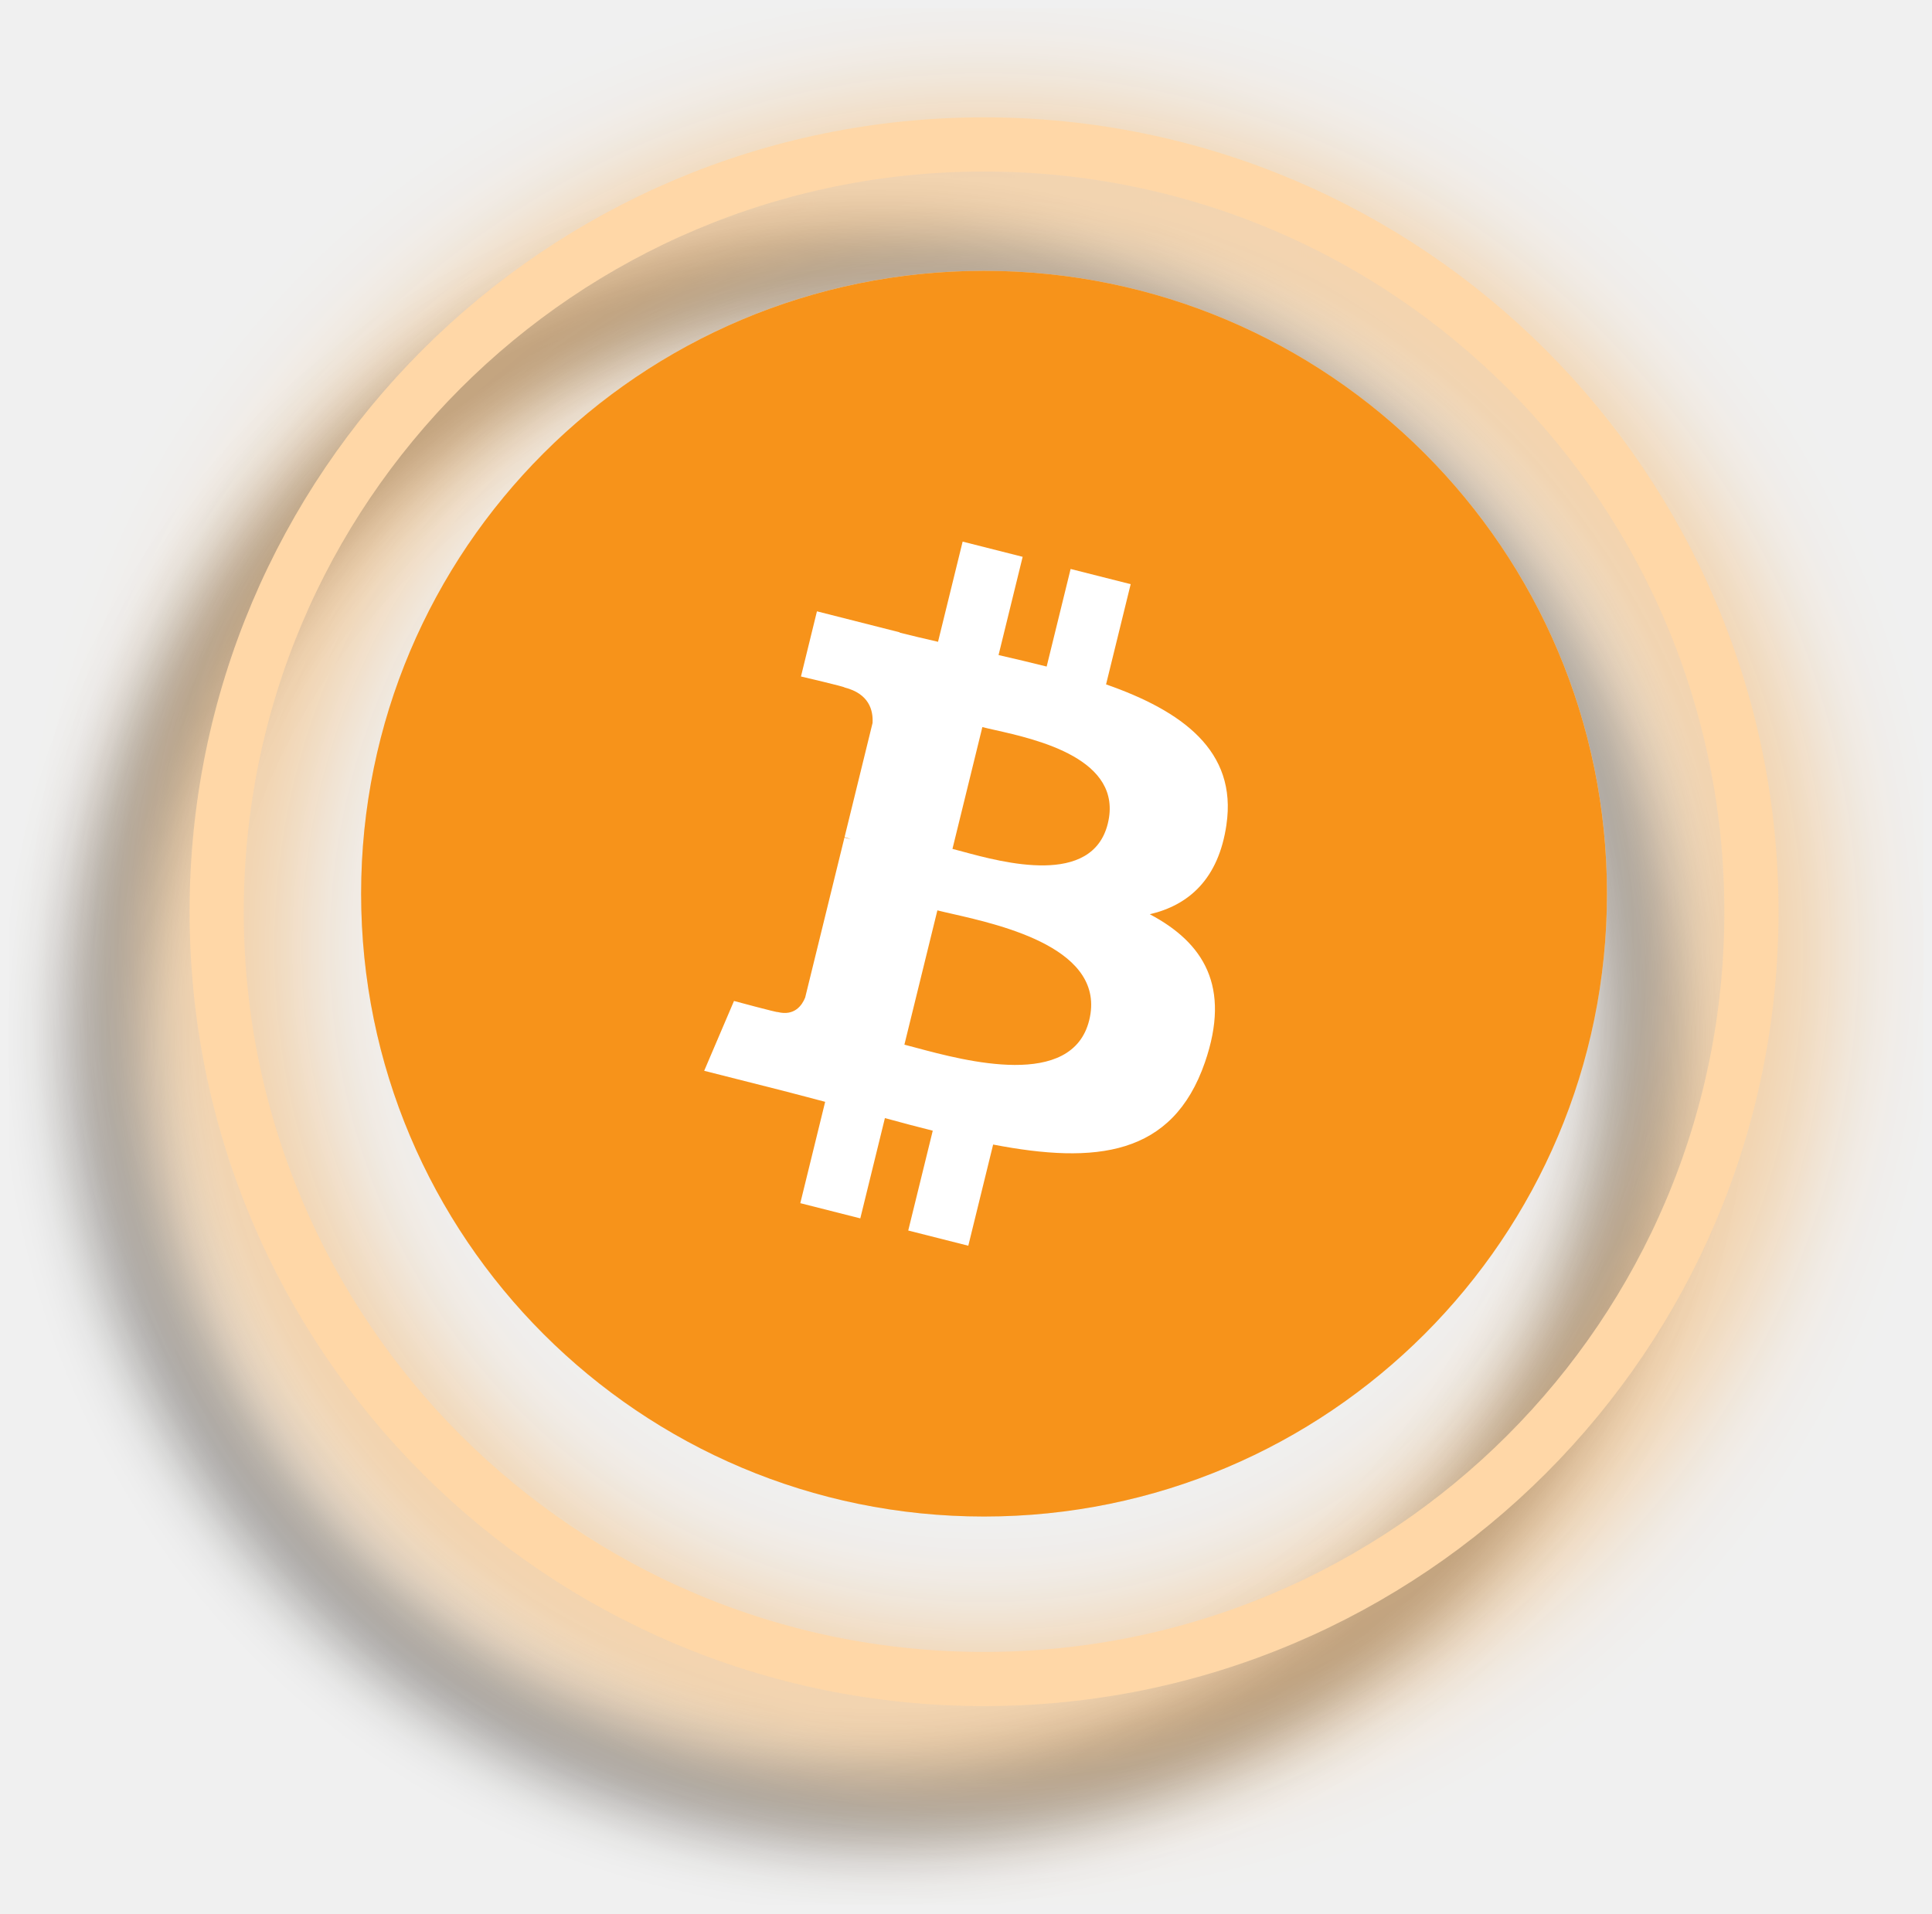
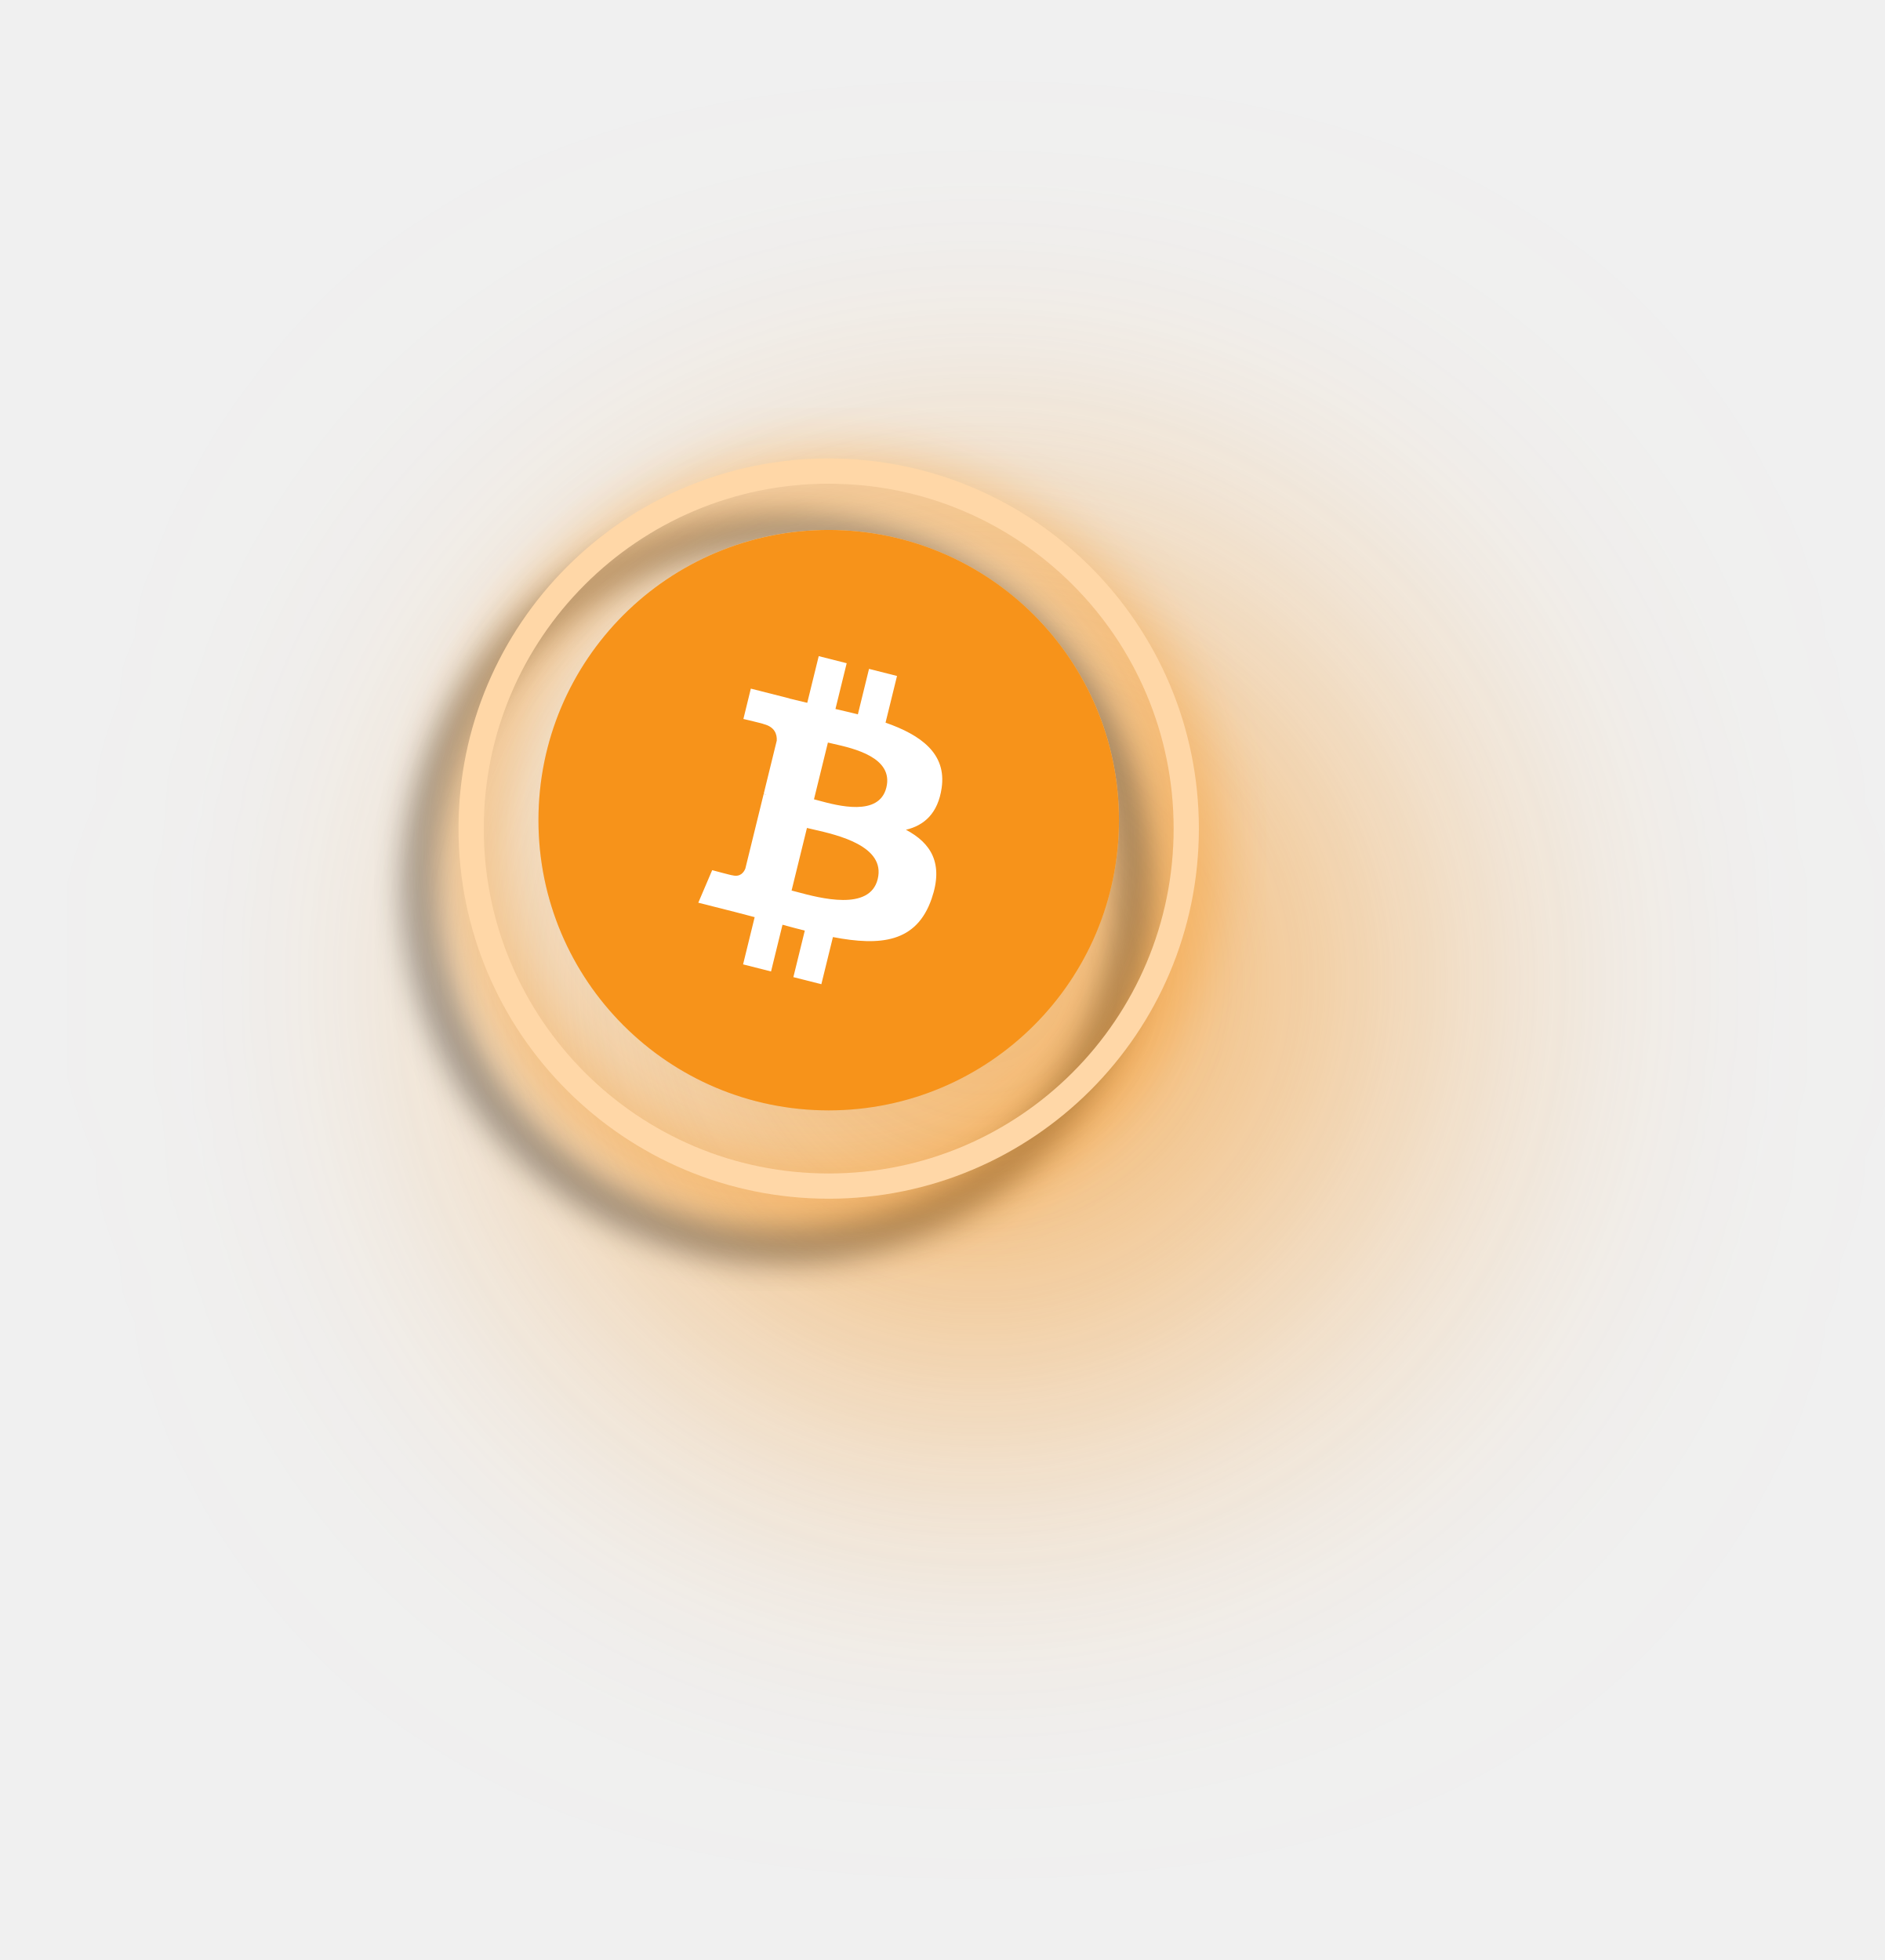
- <svg xmlns="http://www.w3.org/2000/svg" width="107" height="106" viewBox="0 0 107 106" fill="none">
-   <g filter="url(#filter0_dd_40_24)">
-     <circle r="42.5" transform="matrix(-1 0 0 1 54.5 50.5)" stroke="#FFD7A7" stroke-width="3" />
+ <svg xmlns="http://www.w3.org/2000/svg" width="224" height="233" viewBox="0 0 224 233" fill="none">
+   <g opacity="0.6" filter="url(#filter0_f_7_2)">
+     <circle r="50.5" transform="matrix(-1 0 0 1 116.5 116.5)" fill="#F7931A" />
  </g>
-   <g filter="url(#filter1_b_40_24)">
-     <circle cx="54.5" cy="49.5" r="34.5" fill="#F7931A" />
+   <g filter="url(#filter1_dd_7_2)">
+     <circle r="42.5" transform="matrix(-1 0 0 1 98.5 98.5)" stroke="#FFD7A7" stroke-width="3" />
  </g>
-   <path fill-rule="evenodd" clip-rule="evenodd" d="M67.924 45.678C68.528 41.58 65.457 39.377 61.257 37.908L62.62 32.357L59.294 31.515L57.967 36.92C57.093 36.698 56.195 36.49 55.303 36.283L56.638 30.842L53.314 30L51.951 35.549C51.228 35.382 50.517 35.217 49.827 35.042L49.831 35.025L45.245 33.861L44.36 37.47C44.36 37.47 46.828 38.045 46.776 38.08C48.122 38.422 48.366 39.328 48.325 40.045L46.774 46.37C46.866 46.394 46.987 46.428 47.12 46.482L47.023 46.458C46.941 46.437 46.855 46.415 46.768 46.394L44.593 55.253C44.428 55.669 44.01 56.293 43.069 56.056C43.102 56.105 40.651 55.443 40.651 55.443L39 59.311L43.328 60.407C43.802 60.528 44.27 60.652 44.734 60.774L44.734 60.775L44.734 60.775C45.058 60.86 45.38 60.946 45.7 61.029L44.323 66.643L47.646 67.485L49.009 61.93C49.916 62.181 50.797 62.411 51.659 62.629L50.301 68.158L53.627 69L55.003 63.396C60.675 64.486 64.939 64.047 66.735 58.835C68.181 54.639 66.662 52.218 63.679 50.64C65.852 50.131 67.489 48.679 67.925 45.679L67.924 45.678L67.924 45.678ZM60.325 56.505C59.382 60.354 53.45 58.763 50.737 58.035C50.492 57.969 50.274 57.91 50.088 57.864L51.915 50.425C52.142 50.483 52.419 50.546 52.733 50.617C55.54 51.257 61.291 52.569 60.325 56.505H60.325ZM53.296 47.165C55.558 47.778 60.494 49.117 61.354 45.618H61.354C62.232 42.039 57.435 40.96 55.092 40.433C54.829 40.374 54.596 40.322 54.406 40.273L52.75 47.02C52.907 47.059 53.09 47.109 53.296 47.165Z" fill="white" />
+   <g filter="url(#filter2_b_7_2)">
+     <circle cx="98.5" cy="97.5" r="34.5" fill="#F7931A" />
+   </g>
+   <path fill-rule="evenodd" clip-rule="evenodd" d="M111.924 93.678C112.528 89.58 109.457 87.377 105.257 85.908L106.62 80.357L103.293 79.515L101.967 84.92C101.093 84.698 100.195 84.49 99.302 84.283L100.638 78.842L97.314 78L95.951 83.549C95.228 83.382 94.517 83.216 93.827 83.042L93.831 83.025L89.245 81.861L88.36 85.47C88.36 85.47 90.828 86.045 90.775 86.08C92.122 86.422 92.366 87.328 92.325 88.046L90.774 94.37C90.866 94.394 90.987 94.428 91.12 94.482L91.023 94.458C90.941 94.437 90.856 94.415 90.768 94.394L88.593 103.253C88.428 103.669 88.01 104.293 87.069 104.056C87.102 104.105 84.651 103.443 84.651 103.443L83 107.311L87.328 108.407C87.802 108.528 88.27 108.652 88.734 108.774L88.734 108.775L88.734 108.775C89.058 108.86 89.38 108.946 89.7 109.029L88.323 114.643L91.646 115.485L93.009 109.93C93.916 110.181 94.797 110.411 95.659 110.629L94.301 116.158L97.627 117L99.003 111.396C104.675 112.486 108.94 112.047 110.735 106.835C112.181 102.639 110.663 100.218 107.679 98.64C109.852 98.131 111.489 96.679 111.925 93.679L111.924 93.678L111.924 93.678ZM104.325 104.504C103.382 108.354 97.451 106.763 94.737 106.034C94.493 105.969 94.274 105.91 94.088 105.864L95.915 98.425C96.142 98.483 96.419 98.546 96.733 98.617C99.54 99.257 105.291 100.569 104.325 104.504H104.325ZM97.296 95.165C99.558 95.778 104.494 97.117 105.354 93.618H105.354C106.232 90.039 101.435 88.96 99.092 88.433C98.829 88.374 98.596 88.322 98.406 88.273L96.75 95.02C96.907 95.059 97.09 95.109 97.296 95.165Z" fill="white" />
  <defs>
-     <filter id="filter0_dd_40_24" x="0.5" y="0.5" width="106" height="105" filterUnits="userSpaceOnUse" color-interpolation-filters="sRGB">
+     <filter id="filter0_f_7_2" x="0.761" y="0.761" width="231.478" height="231.478" filterUnits="userSpaceOnUse" color-interpolation-filters="sRGB">
+       <feFlood flood-opacity="0" result="BackgroundImageFix" />
+       <feBlend mode="normal" in="SourceGraphic" in2="BackgroundImageFix" result="shape" />
+       <feGaussianBlur stdDeviation="32.619" result="effect1_foregroundBlur_7_2" />
+     </filter>
+     <filter id="filter1_dd_7_2" x="44.5" y="48.5" width="106" height="105" filterUnits="userSpaceOnUse" color-interpolation-filters="sRGB">
      <feFlood flood-opacity="0" result="BackgroundImageFix" />
      <feColorMatrix in="SourceAlpha" type="matrix" values="0 0 0 0 0 0 0 0 0 0 0 0 0 0 0 0 0 0 127 0" result="hardAlpha" />
      <feOffset dx="-6" dy="7" />
      <feGaussianBlur stdDeviation="2" />
      <feColorMatrix type="matrix" values="0 0 0 0 0 0 0 0 0 0 0 0 0 0 0 0 0 0 0.496 0" />
-       <feBlend mode="normal" in2="BackgroundImageFix" result="effect1_dropShadow_40_24" />
+       <feBlend mode="normal" in2="BackgroundImageFix" result="effect1_dropShadow_7_2" />
      <feColorMatrix in="SourceAlpha" type="matrix" values="0 0 0 0 0 0 0 0 0 0 0 0 0 0 0 0 0 0 127 0" result="hardAlpha" />
      <feOffset dy="2" />
      <feGaussianBlur stdDeviation="4" />
      <feColorMatrix type="matrix" values="0 0 0 0 0.969 0 0 0 0 0.576 0 0 0 0 0.102 0 0 0 1 0" />
-       <feBlend mode="normal" in2="effect1_dropShadow_40_24" result="effect2_dropShadow_40_24" />
-       <feBlend mode="normal" in="SourceGraphic" in2="effect2_dropShadow_40_24" result="shape" />
+       <feBlend mode="normal" in2="effect1_dropShadow_7_2" result="effect2_dropShadow_7_2" />
+       <feBlend mode="normal" in="SourceGraphic" in2="effect2_dropShadow_7_2" result="shape" />
    </filter>
-     <filter id="filter1_b_40_24" x="-7.183" y="-12.183" width="123.366" height="123.366" filterUnits="userSpaceOnUse" color-interpolation-filters="sRGB">
+     <filter id="filter2_b_7_2" x="36.817" y="35.817" width="123.366" height="123.366" filterUnits="userSpaceOnUse" color-interpolation-filters="sRGB">
      <feFlood flood-opacity="0" result="BackgroundImageFix" />
      <feGaussianBlur in="BackgroundImage" stdDeviation="13.591" />
-       <feComposite in2="SourceAlpha" operator="in" result="effect1_backgroundBlur_40_24" />
-       <feBlend mode="normal" in="SourceGraphic" in2="effect1_backgroundBlur_40_24" result="shape" />
+       <feComposite in2="SourceAlpha" operator="in" result="effect1_backgroundBlur_7_2" />
+       <feBlend mode="normal" in="SourceGraphic" in2="effect1_backgroundBlur_7_2" result="shape" />
    </filter>
  </defs>
</svg>
